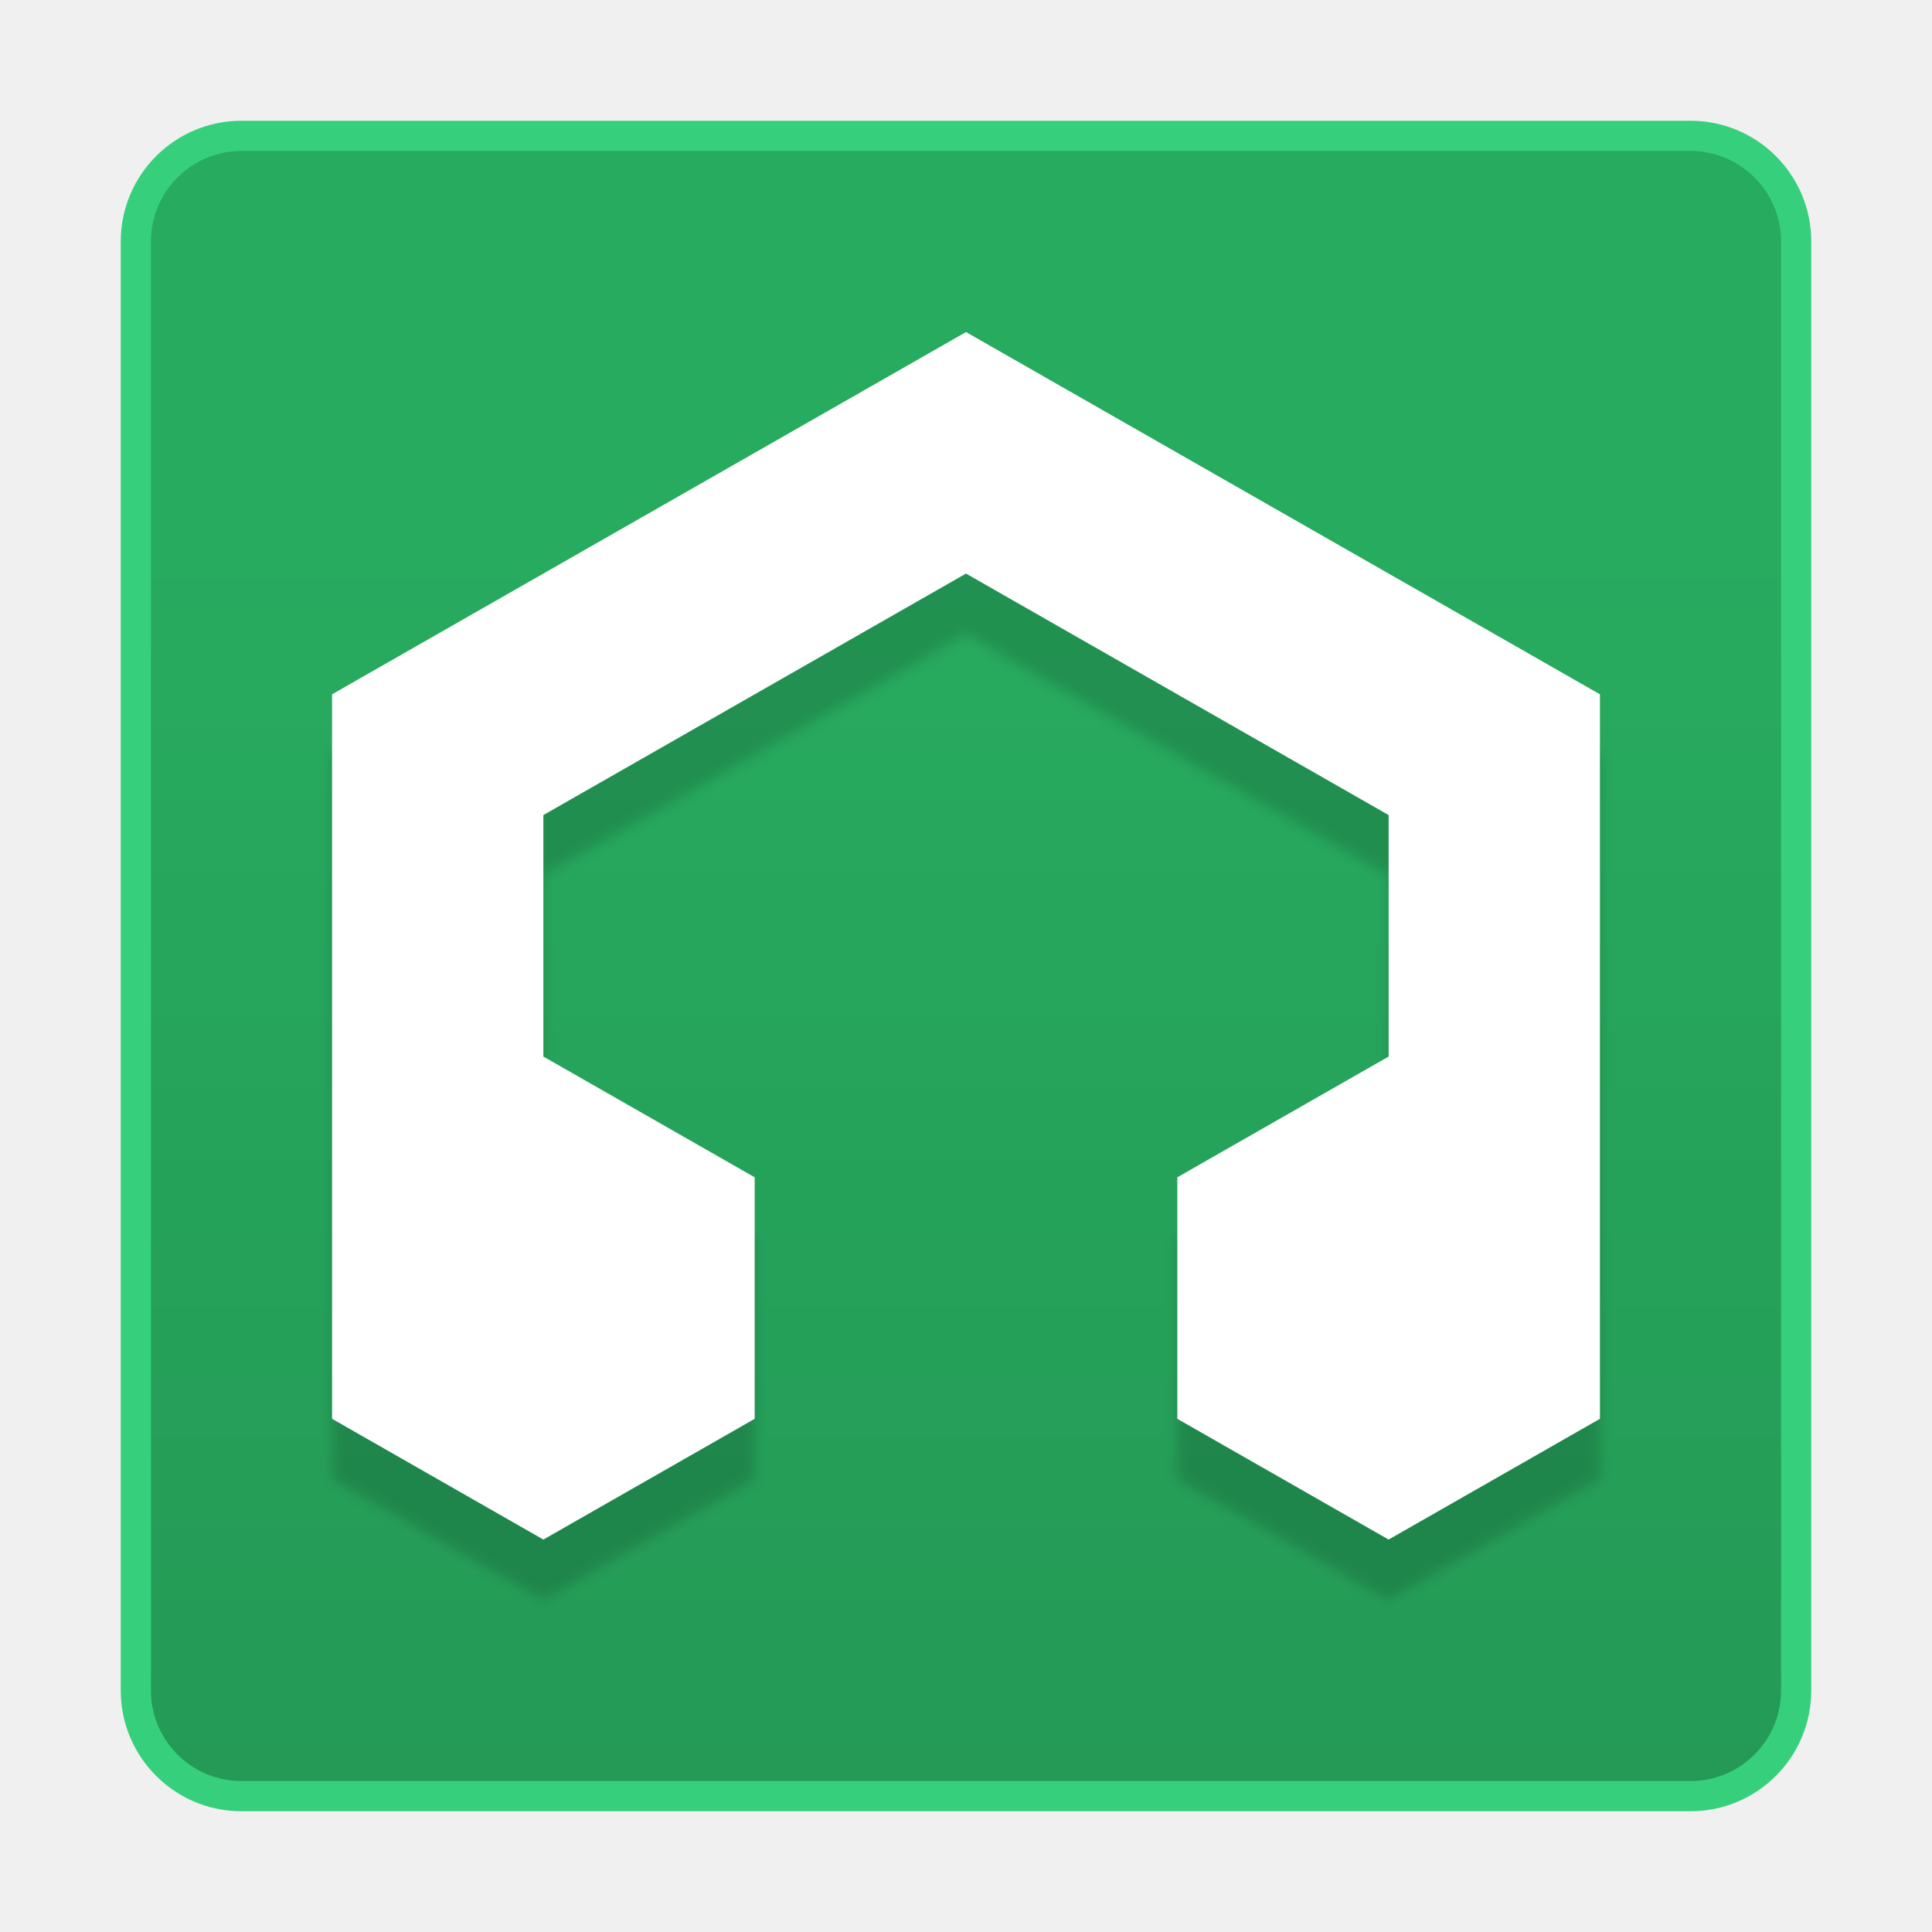
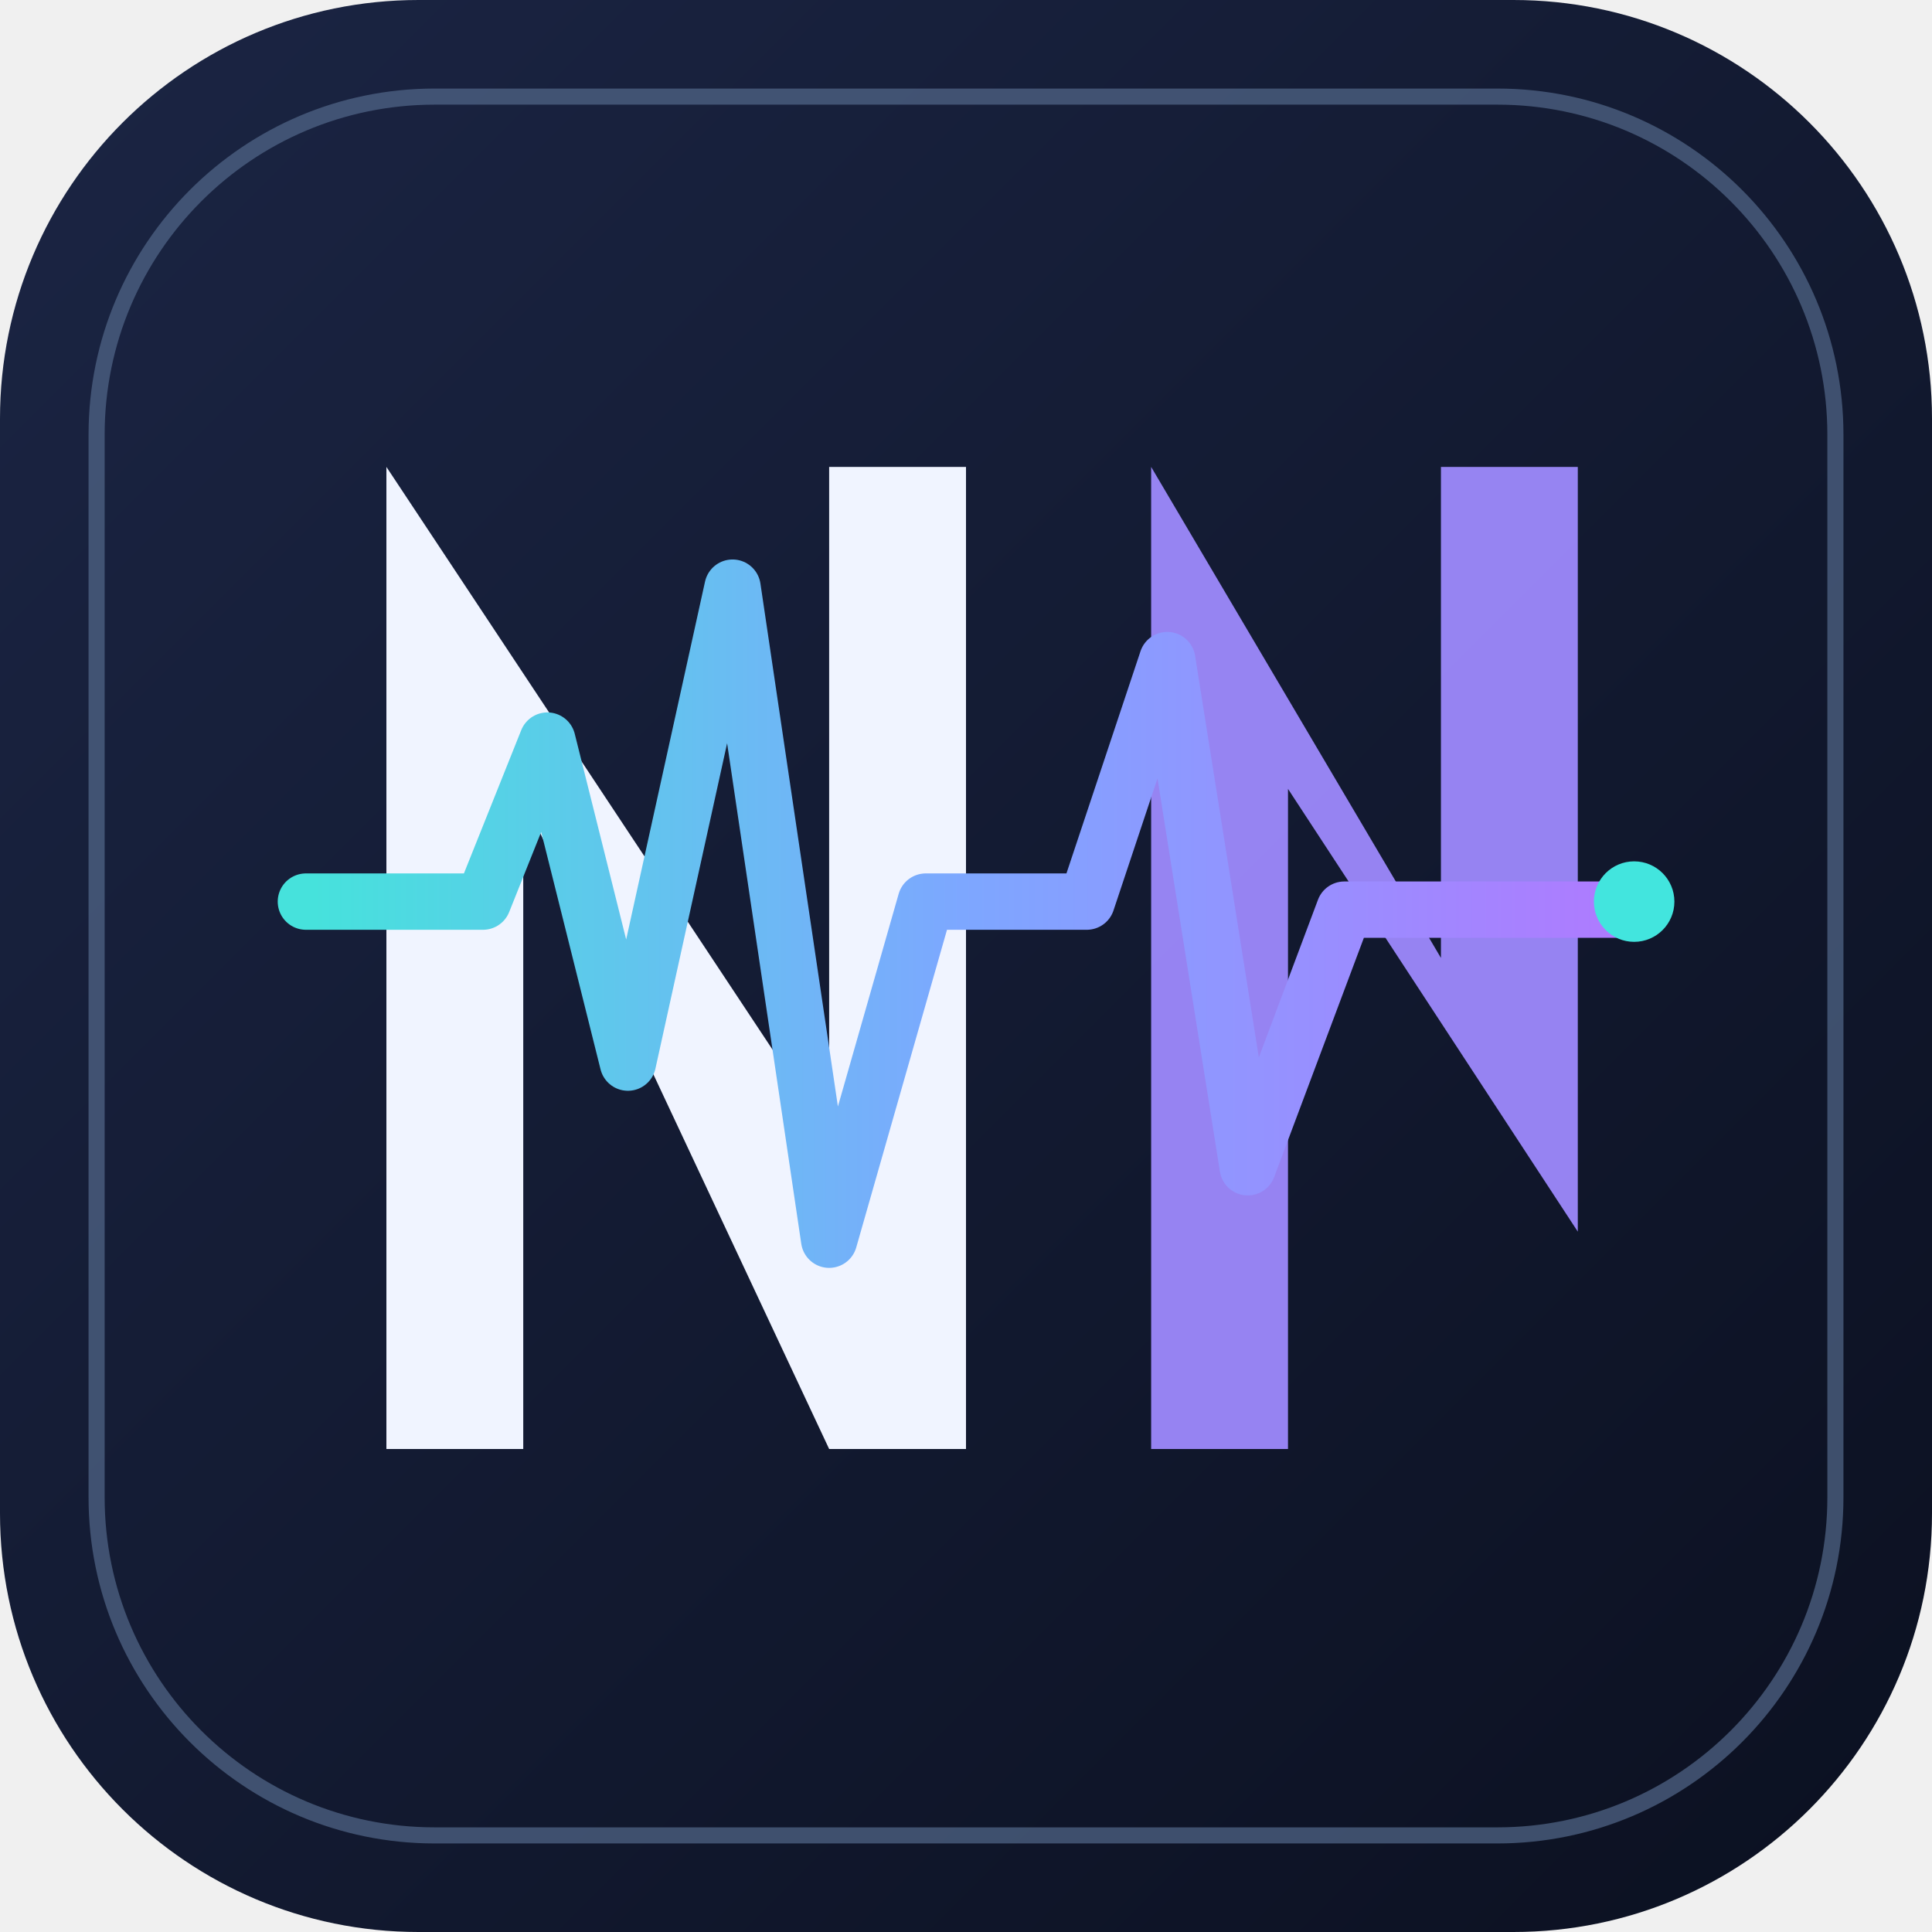
- <svg xmlns="http://www.w3.org/2000/svg" xmlns:xlink="http://www.w3.org/1999/xlink" width="64" height="64" id="svg4034" version="1.1">
-   <defs id="defs4036">
-     <filter style="color-interpolation-filters:sRGB" id="filter4173" x="-0.012" width="1.023" y="-0.012" height="1.025">
-       <feGaussianBlur stdDeviation="0.205" id="feGaussianBlur4175" />
-     </filter>
-     <linearGradient gradientTransform="translate(0,32)" xlink:href="#linearGradient4244-6" id="linearGradient866" x1="35" y1="-14" x2="35" y2="27" gradientUnits="userSpaceOnUse" />
-     <linearGradient id="linearGradient4244-6">
-       <stop id="stop4428" offset="0" style="stop-color:#27ab5f;stop-opacity:1" />
-       <stop id="stop4430" offset="1" style="stop-color:#249a56;stop-opacity:1" />
+ <svg xmlns="http://www.w3.org/2000/svg" viewBox="0 0 240 240" role="img" aria-labelledby="title desc">
+   <defs>
+     <linearGradient id="bg" x1="0" x2="1" y1="0" y2="1">
+       <stop offset="0" stop-color="#1b2544" />
+       <stop offset="1" stop-color="#0b1020" />
+     </linearGradient>
+     <linearGradient id="signal" x1="0" x2="1">
+       <stop offset="0" stop-color="#46e2dc" />
+       <stop offset="0.5" stop-color="#7da7ff" />
+       <stop offset="1" stop-color="#ae7bff" />
    </linearGradient>
  </defs>
-   <rect rx="4" y="4" x="4" height="56" width="56" id="rect5093" style="display:inline;opacity:0.99;fill:#34d07b;fill-opacity:1;stroke:none;stroke-opacity:1" />
-   <rect rx="3" y="5" x="5" height="54" width="54" id="rect5095" style="display:inline;opacity:1;fill:url(#linearGradient866);fill-opacity:1;fill-rule:evenodd;stroke:none;stroke-width:1;stroke-miterlimit:4;stroke-dasharray:none;stroke-opacity:1" />
-   <path id="path5085-3-6" d="M 32,13 11,25 v 24 l 7,4 7,-4 v -8 l -7,-4 v -8 l 14,-8 14,8 v 8 l -7,4 v 8 l 7,4 7,-4 V 25 Z" style="color:#000000;font-style:normal;font-variant:normal;font-weight:normal;font-stretch:normal;font-size:medium;line-height:normal;font-family:sans-serif;text-indent:0;text-align:start;text-decoration:none;text-decoration-line:none;text-decoration-style:solid;text-decoration-color:#000000;letter-spacing:normal;word-spacing:normal;text-transform:none;writing-mode:lr-tb;direction:ltr;baseline-shift:baseline;text-anchor:start;white-space:normal;clip-rule:nonzero;display:inline;overflow:visible;visibility:visible;opacity:0.15;isolation:auto;mix-blend-mode:normal;color-interpolation:sRGB;color-interpolation-filters:linearRGB;solid-color:#000000;solid-opacity:1;fill:#000000;fill-opacity:1;fill-rule:nonzero;stroke:none;stroke-width:0.978;stroke-linecap:butt;stroke-linejoin:miter;stroke-miterlimit:4;stroke-dasharray:none;stroke-dashoffset:0;stroke-opacity:1;filter:url(#filter4173);color-rendering:auto;image-rendering:auto;shape-rendering:auto;text-rendering:auto;enable-background:accumulate" />
-   <path id="path5085-3" d="M 32,11 11,23 v 24 l 7,4 7,-4 v -8 l -7,-4 v -8 l 14,-8 14,8 v 8 l -7,4 v 8 l 7,4 7,-4 V 23 Z" style="color:#000000;font-style:normal;font-variant:normal;font-weight:normal;font-stretch:normal;font-size:medium;line-height:normal;font-family:sans-serif;text-indent:0;text-align:start;text-decoration:none;text-decoration-line:none;text-decoration-style:solid;text-decoration-color:#000000;letter-spacing:normal;word-spacing:normal;text-transform:none;writing-mode:lr-tb;direction:ltr;baseline-shift:baseline;text-anchor:start;white-space:normal;clip-rule:nonzero;display:inline;overflow:visible;visibility:visible;opacity:1;isolation:auto;mix-blend-mode:normal;color-interpolation:sRGB;color-interpolation-filters:linearRGB;solid-color:#000000;solid-opacity:1;fill:#ffffff;fill-opacity:1;fill-rule:nonzero;stroke:none;stroke-width:0.978;stroke-linecap:butt;stroke-linejoin:miter;stroke-miterlimit:4;stroke-dasharray:none;stroke-dashoffset:0;stroke-opacity:1;filter:url(#filter5497);color-rendering:auto;image-rendering:auto;shape-rendering:auto;text-rendering:auto;enable-background:accumulate" />
+   <rect width="240" height="240" rx="52" fill="url(#bg)" />
+   <rect x="12" y="12" width="216" height="216" rx="42" fill="none" stroke="#52688a" stroke-width="2" opacity=".7" />
+   <path d="M48 180V58l55 83V58h17v122h-17L65 99v81Z" fill="#f0f4ff" />
+   <path d="M143 58v122h17V98l36 55V58h-17v61l-36-61Z" fill="#9e8afe" opacity=".94" />
+   <path d="M38 112h22l8-20 10 40 13-59 12 81 12-42h20l10-30 10 63 12-32h34" stroke="url(#signal)" stroke-width="7" stroke-linecap="round" stroke-linejoin="round" fill="none" />
+   <circle cx="203" cy="112" r="5" fill="#42e5de" />
</svg>
